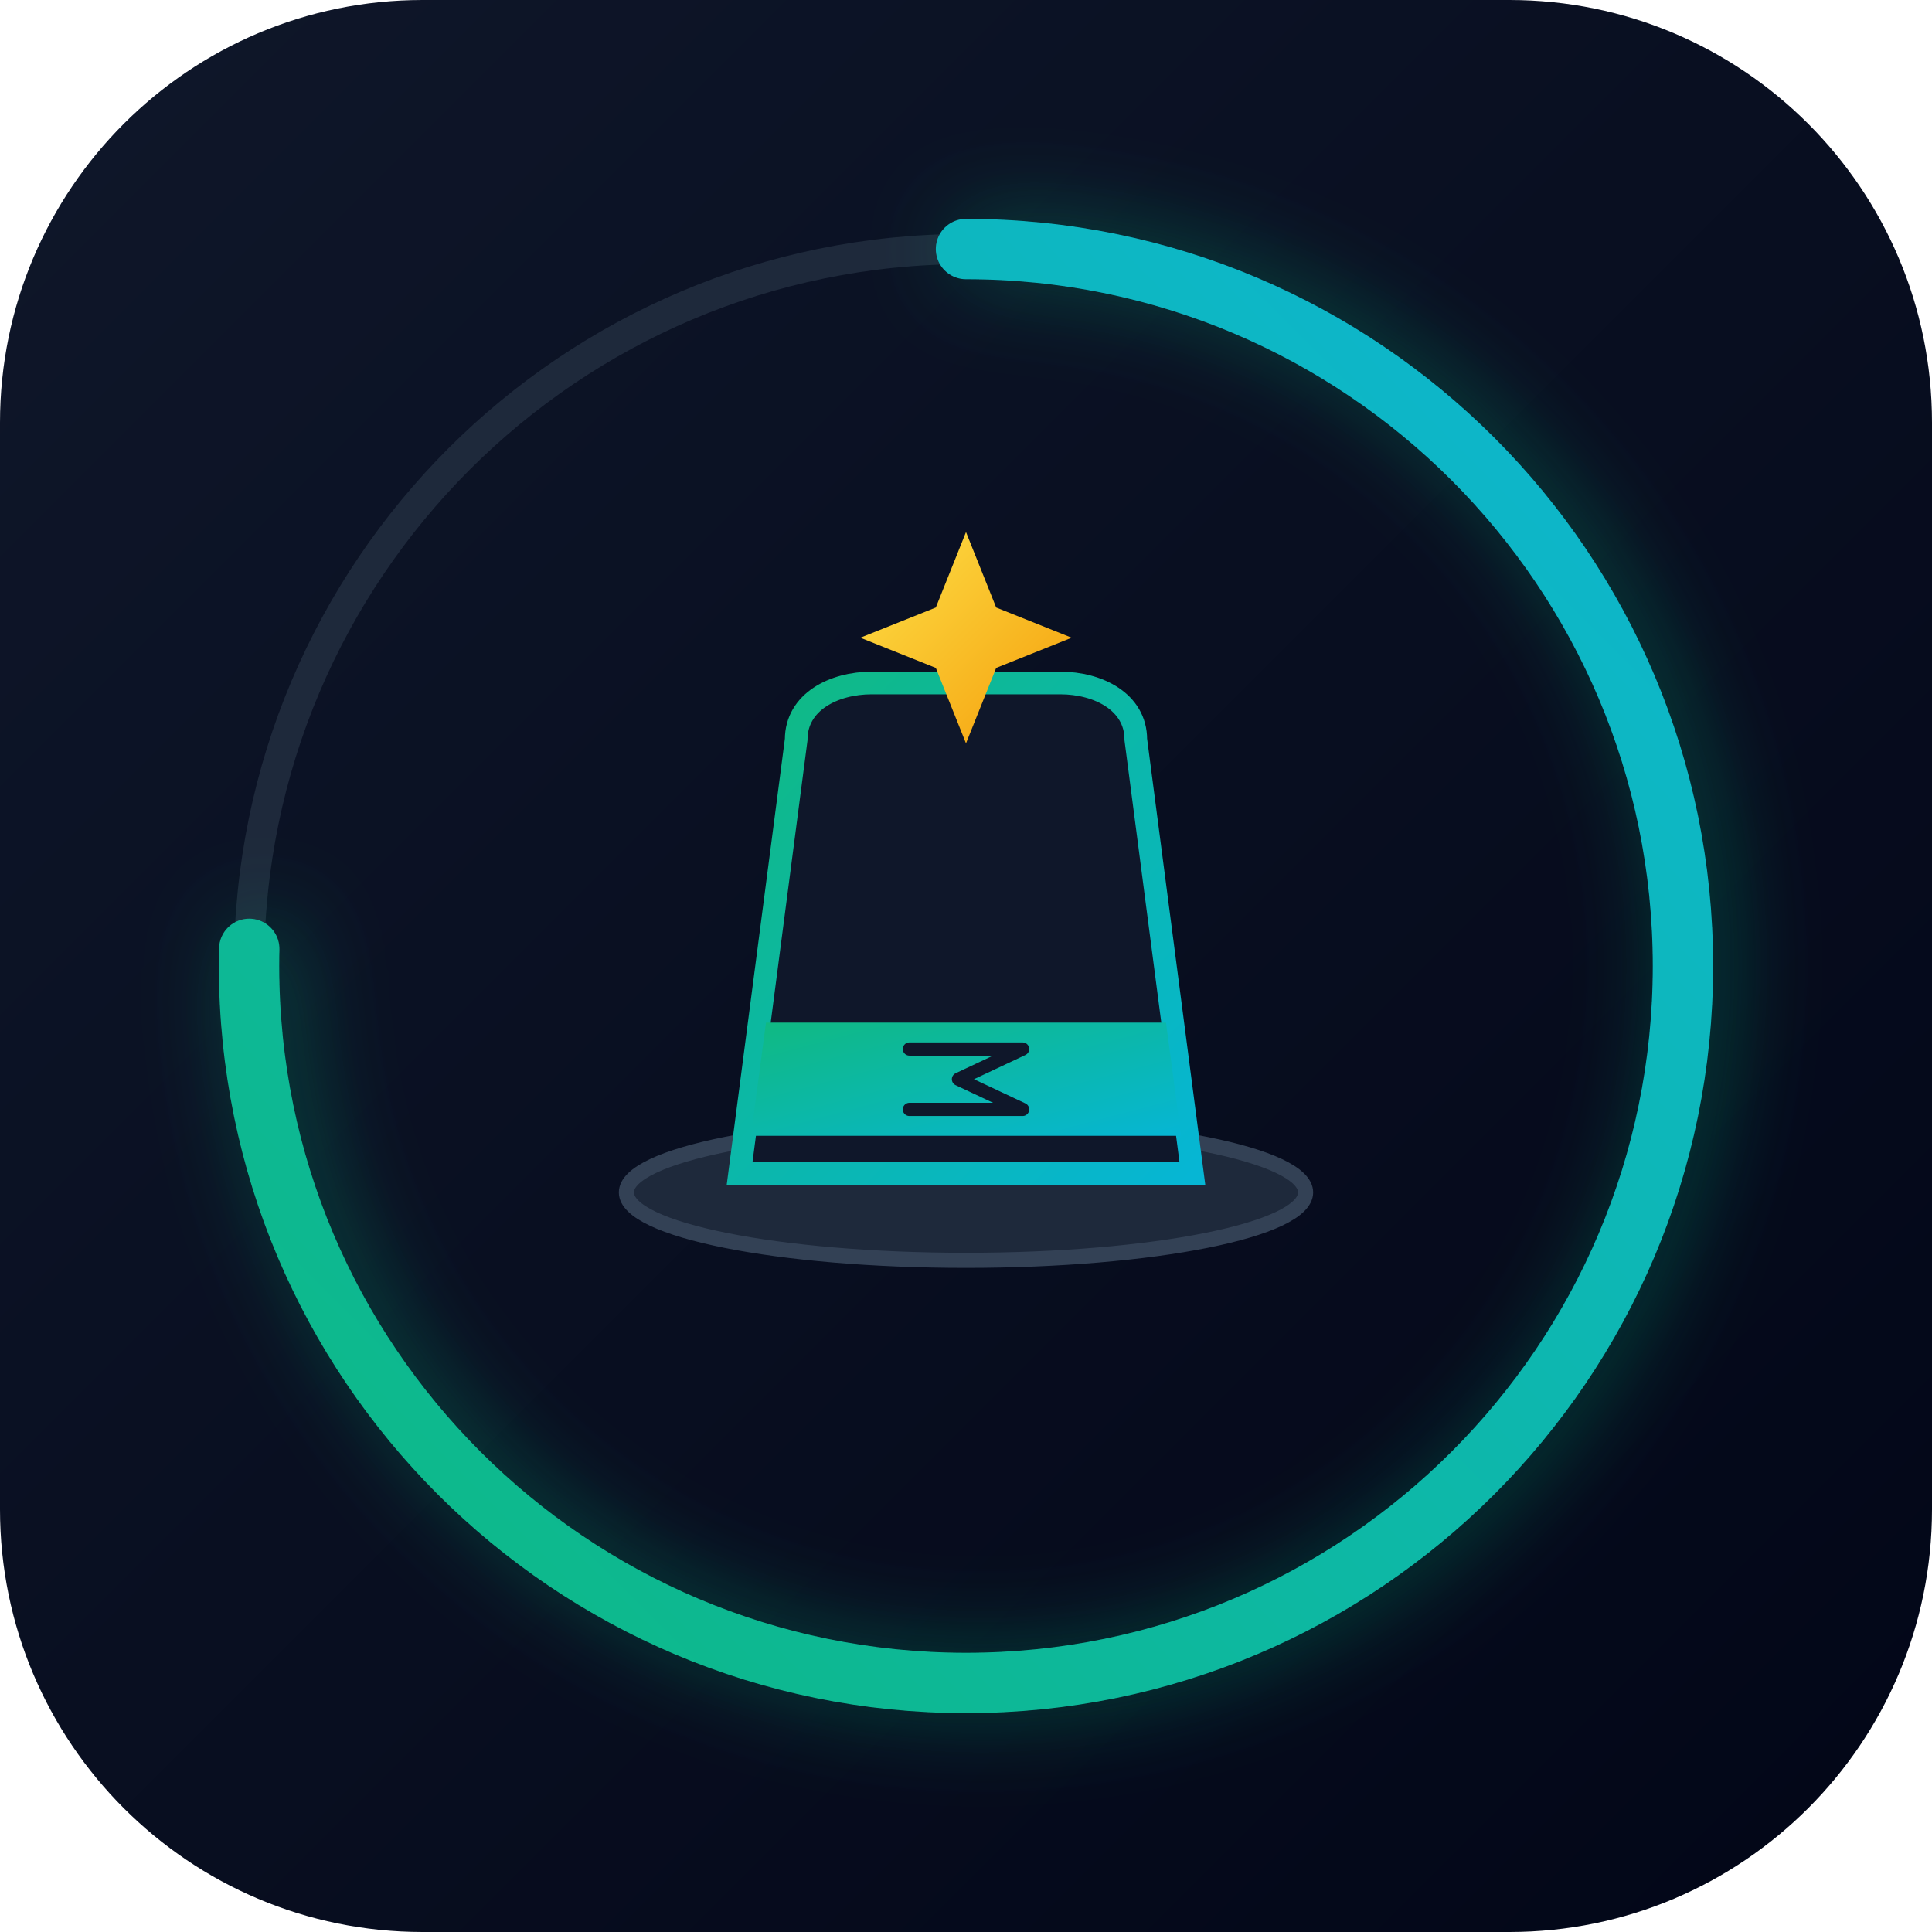
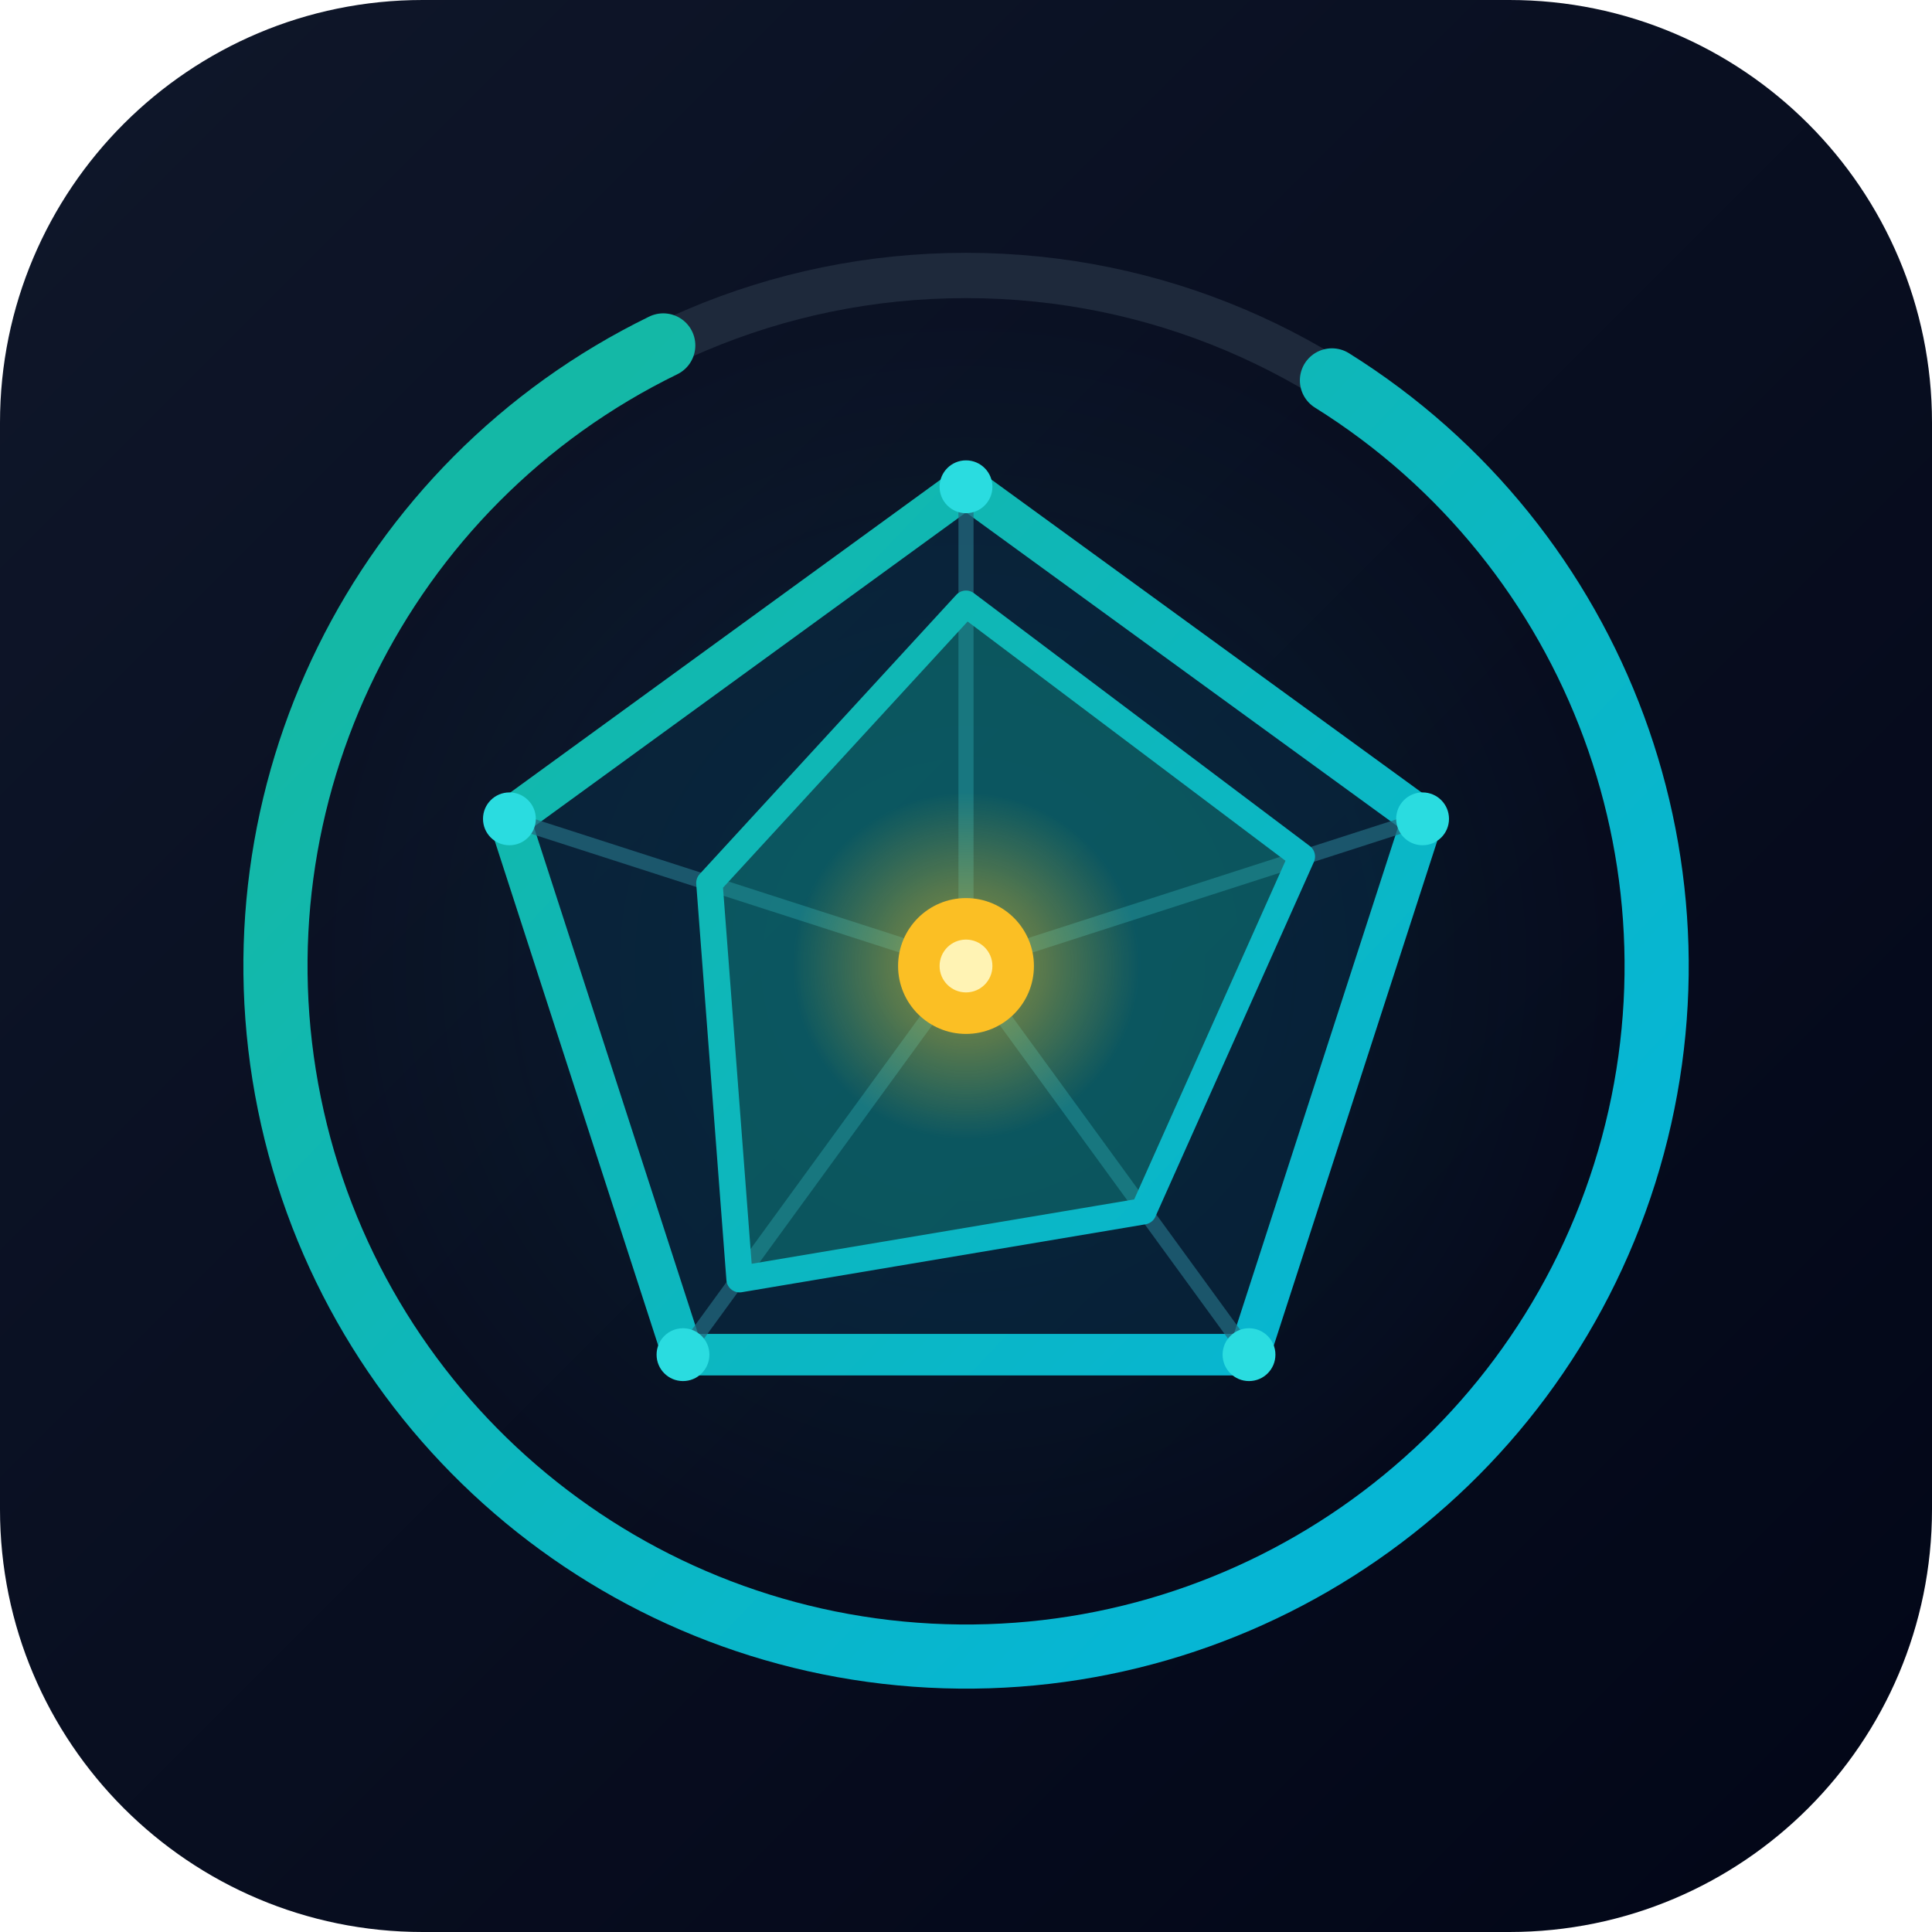
<svg xmlns="http://www.w3.org/2000/svg" viewBox="0 0 512 512" width="512" height="512">
  <defs>
-     <linearGradient id="bgGrad" x1="0%" y1="0%" x2="100%" y2="100%">
-       <stop offset="0%" stop-color="#0F172A" />
-       <stop offset="100%" stop-color="#020617" />
+     <linearGradient id="background" x1="0" y1="0" x2="512" y2="512" gradientUnits="userSpaceOnUse">
+       <stop stop-color="#0F172A" />
+       <stop offset="1" stop-color="#020617" />
    </linearGradient>
-     <linearGradient id="ringGrad" x1="0%" y1="0%" x2="100%" y2="100%">
-       <stop offset="0%" stop-color="#10B981" />
-       <stop offset="100%" stop-color="#06B6D4" />
+     <linearGradient id="brand" x1="135" y1="129" x2="377" y2="359" gradientUnits="userSpaceOnUse">
+       <stop stop-color="#14B8A6" />
+       <stop offset="1" stop-color="#06B6D4" />
    </linearGradient>
-     <linearGradient id="goldGrad" x1="0%" y1="0%" x2="100%" y2="100%">
-       <stop offset="0%" stop-color="#FDE047" />
-       <stop offset="100%" stop-color="#F59E0B" />
-     </linearGradient>
-     <filter id="glow" x="-20%" y="-20%" width="140%" height="140%">
-       <feDropShadow dx="0" dy="4" stdDeviation="12" flood-color="#10B981" flood-opacity="0.35" />
-     </filter>
+     <radialGradient id="depth">
+       <stop stop-color="#06B6D4" stop-opacity=".10" />
+       <stop offset="1" stop-color="#06B6D4" stop-opacity="0" />
+     </radialGradient>
+     <radialGradient id="signal">
+       <stop stop-color="#FBBF24" stop-opacity=".58" />
+       <stop offset="1" stop-color="#FBBF24" stop-opacity="0" />
+     </radialGradient>
  </defs>
-   <rect width="512" height="512" rx="112" fill="url(#bgGrad)" />
-   <circle cx="256" cy="256" r="190" fill="none" stroke="#1E293B" stroke-width="8" />
-   <circle cx="256" cy="256" r="190" fill="none" stroke="url(#ringGrad)" stroke-width="16" stroke-linecap="round" stroke-dasharray="900 1200" transform="rotate(-90 256 256)" filter="url(#glow)" />
-   <g transform="translate(136, 126)">
-     <ellipse cx="120" cy="190" rx="90" ry="18" fill="#1E293B" stroke="#334155" stroke-width="4" />
-     <path d="M 60,185 L 75,70 C 75,60 85,55 95,55 L 145,55 C 155,55 165,60 165,70 L 180,185 Z" fill="#0F172A" stroke="url(#ringGrad)" stroke-width="6" />
-     <path d="M 67,145 L 173,145 L 177,175 L 63,175 Z" fill="url(#ringGrad)" />
-     <path d="M 105,152 L 135,152 L 118,160 L 135,168 L 105,168" fill="none" stroke="#0F172A" stroke-width="3.5" stroke-linecap="round" stroke-linejoin="round" />
-     <polygon points="120,15 128,35 148,43 128,51 120,71 112,51 92,43 112,35" fill="url(#goldGrad)" />
+   <rect width="512" height="512" rx="112" fill="url(#background)" />
+   <circle cx="256" cy="255" r="170" fill="url(#depth)" />
+   <circle cx="256" cy="256" r="183" fill="none" stroke="#1E293B" stroke-width="12" />
+   <path d="M352.98 100.81 A183 183 0 1 1 175.77 91.54" fill="none" stroke="url(#brand)" stroke-width="17" stroke-linecap="round" />
+   <path d="M256 129 L377 217 L331 359 L181 359 L135 217 Z" fill="#082F49" fill-opacity=".51" stroke="url(#brand)" stroke-width="11" stroke-linejoin="round" />
+   <g fill="none" stroke="#236B80" stroke-opacity=".72" stroke-width="4">
+     <path d="M256 256 L256 129 M256 256 L377 217 M256 256 L331 359 M256 256 L181 359 M256 256 L135 217" />
  </g>
+   <path d="M256 160 L345 227 L303 321 L196 339 L188 234 Z" fill="#14B8A6" fill-opacity=".34" stroke="url(#brand)" stroke-width="7" stroke-linejoin="round" />
+   <g fill="#2ADCE0">
+     <circle cx="256" cy="129" r="7" />
+     <circle cx="377" cy="217" r="7" />
+     <circle cx="331" cy="359" r="7" />
+     <circle cx="181" cy="359" r="7" />
+     <circle cx="135" cy="217" r="7" />
+   </g>
+   <circle cx="256" cy="256" r="46" fill="url(#signal)" />
+   <circle cx="256" cy="256" r="18" fill="#FBBF24" />
+   <circle cx="256" cy="256" r="7" fill="#FFF3B4" />
</svg>
